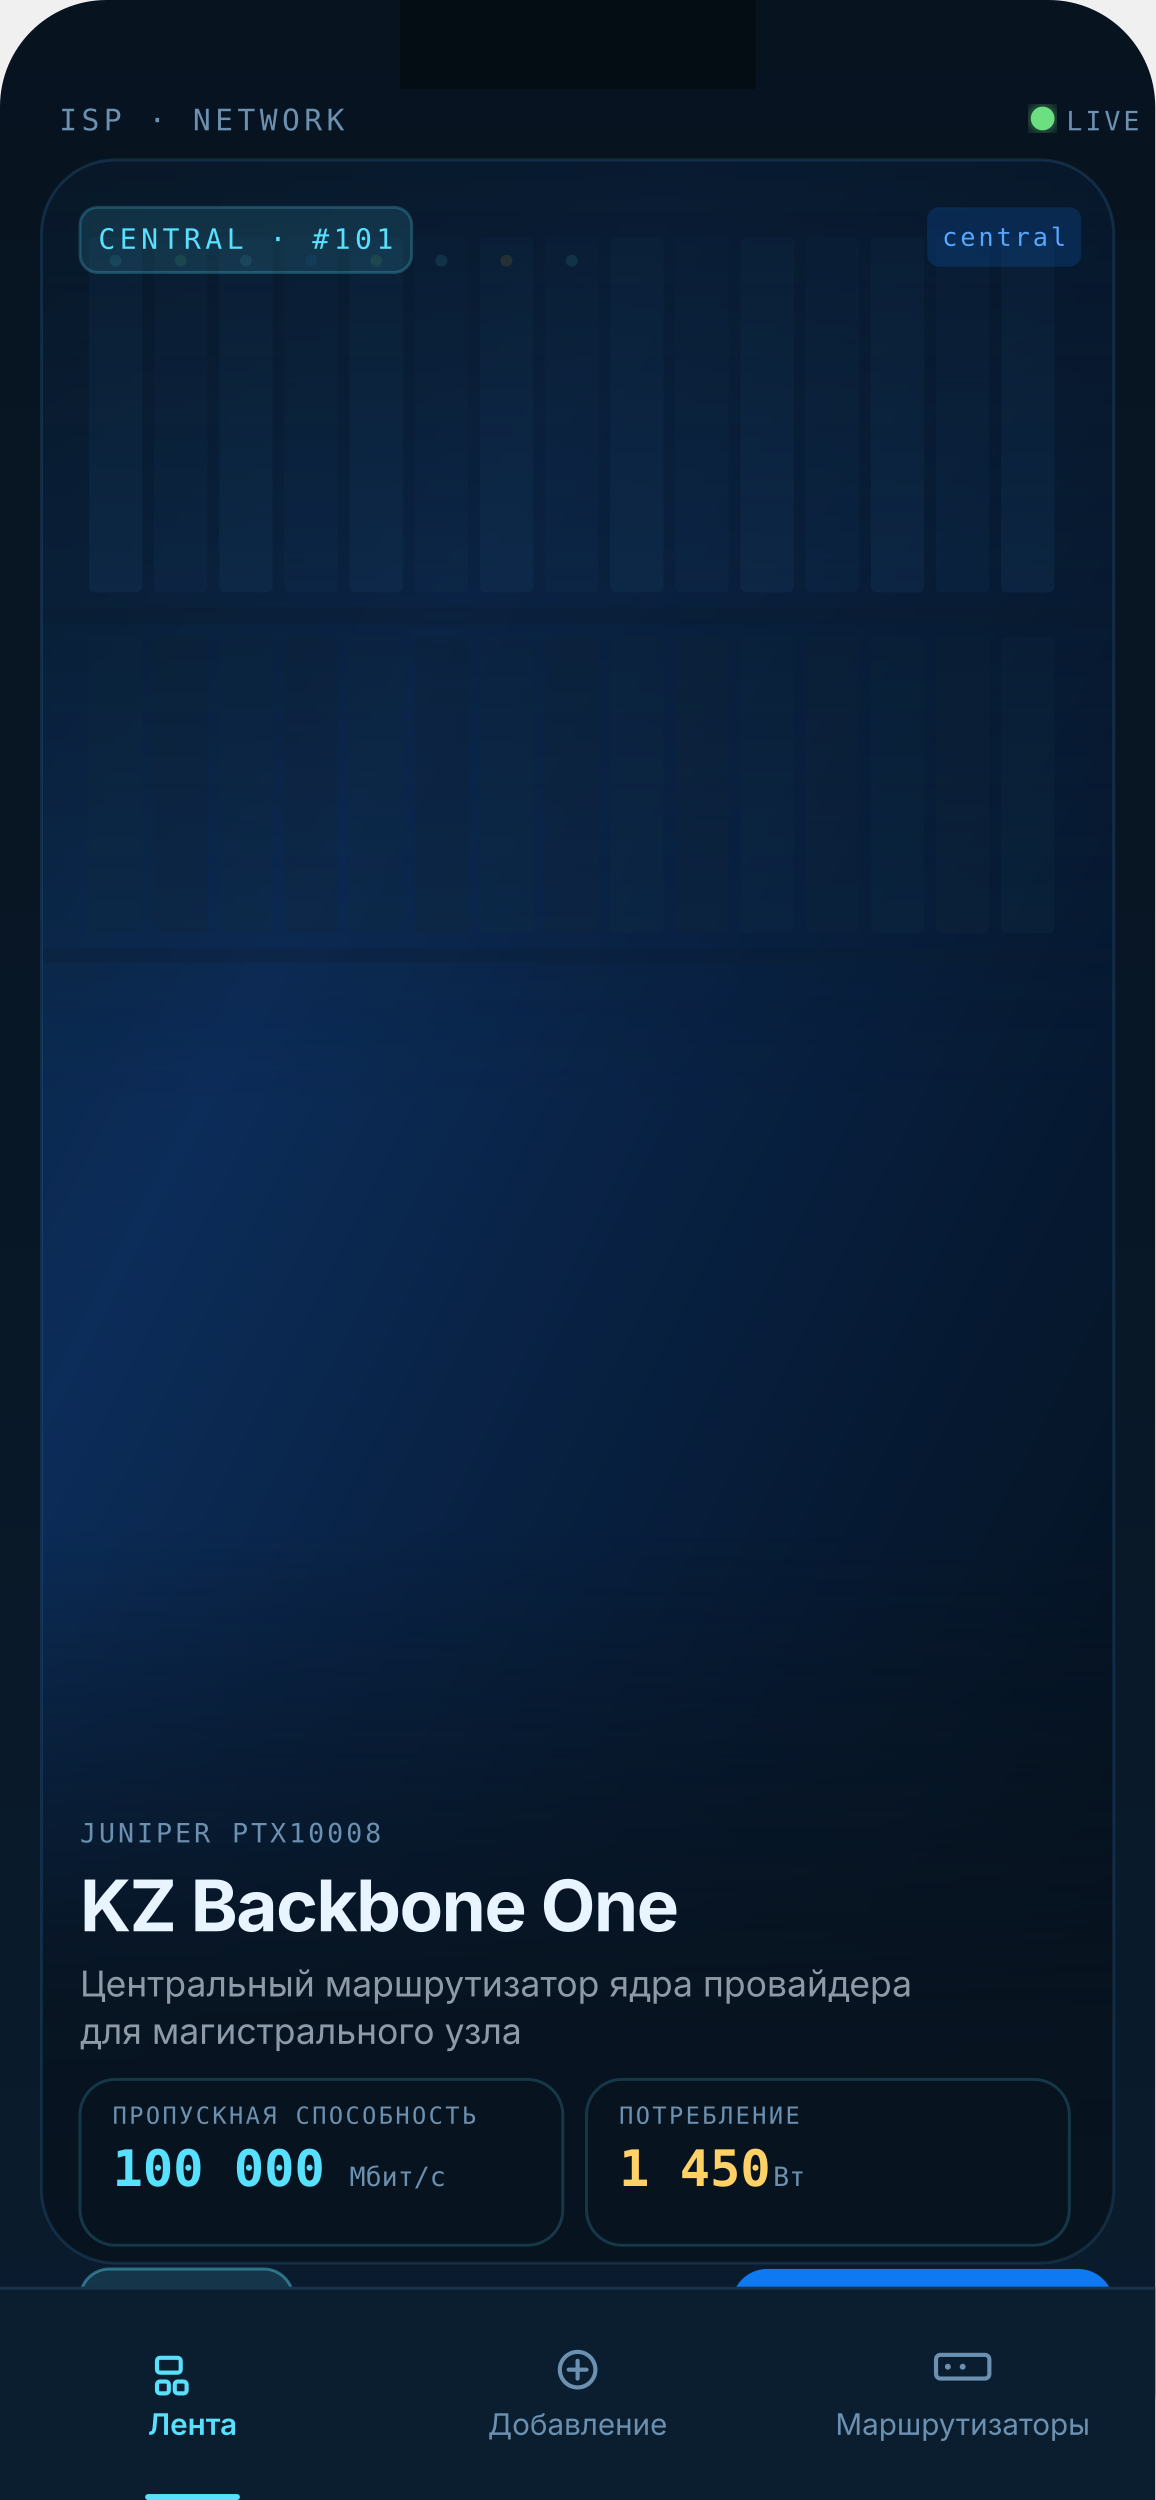
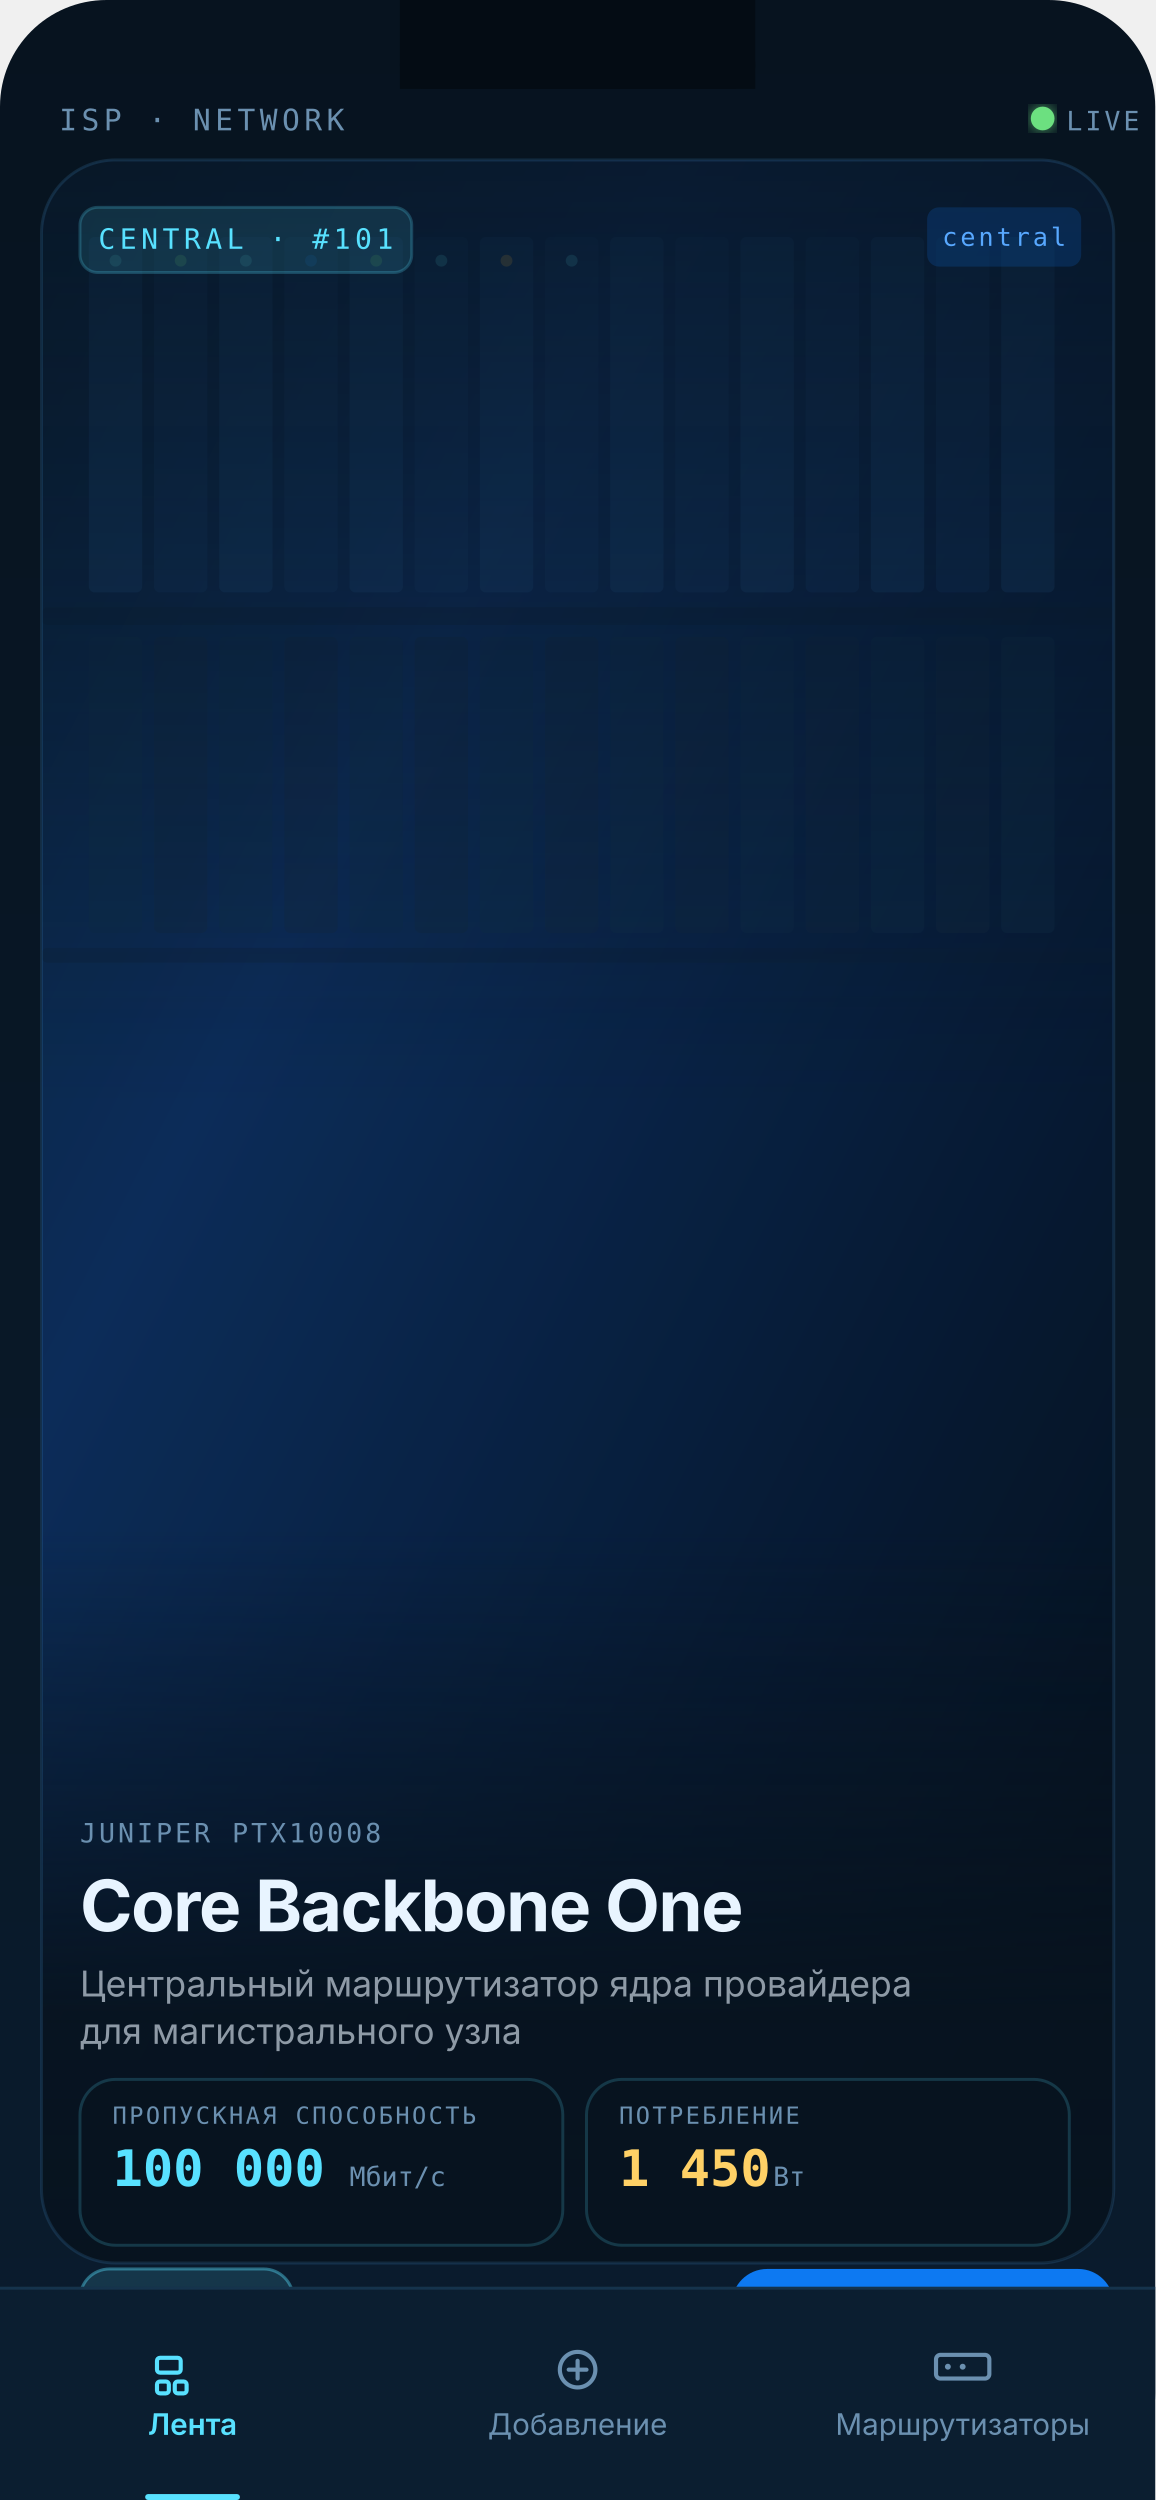
<svg xmlns="http://www.w3.org/2000/svg" width="390" height="844" viewBox="0 0 390 844">
  <defs>
    <linearGradient id="bgGrad1" x1="0" y1="0" x2="0" y2="1">
      <stop offset="0%" stop-color="#07131F" />
      <stop offset="100%" stop-color="#0a1c2e" />
    </linearGradient>
    <linearGradient id="cardGrad" x1="0" y1="0" x2="0" y2="1">
      <stop offset="0%" stop-color="rgba(7,19,31,0.7)" />
      <stop offset="45%" stop-color="rgba(7,19,31,0)" />
      <stop offset="65%" stop-color="rgba(7,19,31,0)" />
      <stop offset="88%" stop-color="rgba(7,19,31,0.95)" />
      <stop offset="100%" stop-color="#07131F" />
    </linearGradient>
    <linearGradient id="imgGrad" x1="0" y1="0" x2="1" y2="1">
      <stop offset="0%" stop-color="#0a2540" />
      <stop offset="30%" stop-color="#0d3060" />
      <stop offset="60%" stop-color="#082040" />
      <stop offset="100%" stop-color="#050e18" />
    </linearGradient>
    <linearGradient id="metricGrad1" x1="0" y1="0" x2="1" y2="0">
      <stop offset="0%" stop-color="#0a1e30" />
      <stop offset="100%" stop-color="#0c2540" />
    </linearGradient>
    <clipPath id="frameClip1">
      <rect x="0" y="0" width="390" height="844" rx="36" />
    </clipPath>
    <clipPath id="cardClip">
      <rect x="14" y="54" width="362" height="710" rx="25" />
    </clipPath>
    <filter id="glow">
      <feGaussianBlur stdDeviation="3" result="blur" />
      <feComposite in="SourceGraphic" in2="blur" operator="over" />
    </filter>
  </defs>
  <rect width="390" height="844" rx="36" fill="url(#bgGrad1)" clip-path="url(#frameClip1)" />
  <rect x="135" y="0" width="120" height="30" rx="0" fill="#040c14" />
  <rect x="135" y="14" width="120" height="16" rx="8" fill="#040c14" />
  <text x="20" y="44" font-family="'JetBrains Mono', monospace" font-size="10" fill="#6B90B0" letter-spacing="1.5">ISP · NETWORK</text>
  <circle cx="352" cy="40" r="4" fill="#6CE080" filter="url(#glow)" />
  <text x="360" y="44" font-family="'JetBrains Mono', monospace" font-size="9" fill="#6B90B0" letter-spacing="1">LIVE</text>
  <rect x="14" y="54" width="362" height="710" rx="25" fill="#050e18" clip-path="url(#cardClip)" />
  <g clip-path="url(#cardClip)">
    <rect x="14" y="54" width="362" height="710" fill="url(#imgGrad)" opacity="0.9" />
    <g opacity="0.35">
      <rect x="30" y="80" width="18" height="120" rx="2" fill="#1a4a7a" />
      <rect x="52" y="80" width="18" height="120" rx="2" fill="#143d6a" />
      <rect x="74" y="80" width="18" height="120" rx="2" fill="#1a4a7a" />
      <rect x="96" y="80" width="18" height="120" rx="2" fill="#143d6a" />
      <rect x="118" y="80" width="18" height="120" rx="2" fill="#1a4a7a" />
      <rect x="140" y="80" width="18" height="120" rx="2" fill="#143d6a" />
      <rect x="162" y="80" width="18" height="120" rx="2" fill="#1a4a7a" />
      <rect x="184" y="80" width="18" height="120" rx="2" fill="#143d6a" />
      <rect x="206" y="80" width="18" height="120" rx="2" fill="#1a4a7a" />
      <rect x="228" y="80" width="18" height="120" rx="2" fill="#143d6a" />
      <rect x="250" y="80" width="18" height="120" rx="2" fill="#1a4a7a" />
      <rect x="272" y="80" width="18" height="120" rx="2" fill="#143d6a" />
      <rect x="294" y="80" width="18" height="120" rx="2" fill="#1a4a7a" />
      <rect x="316" y="80" width="18" height="120" rx="2" fill="#143d6a" />
      <rect x="338" y="80" width="18" height="120" rx="2" fill="#1a4a7a" />
      <circle cx="39" cy="88" r="2" fill="#58E1FF" opacity="0.9" />
      <circle cx="61" cy="88" r="2" fill="#6CE080" opacity="0.9" />
      <circle cx="83" cy="88" r="2" fill="#58E1FF" opacity="0.9" />
      <circle cx="105" cy="88" r="2" fill="#0D79F2" opacity="0.9" />
      <circle cx="127" cy="88" r="2" fill="#6CE080" opacity="0.9" />
      <circle cx="149" cy="88" r="2" fill="#58E1FF" opacity="0.9" />
      <circle cx="171" cy="88" r="2" fill="#FFD166" opacity="0.9" />
      <circle cx="193" cy="88" r="2" fill="#58E1FF" opacity="0.9" />
      <rect x="30" y="215" width="18" height="100" rx="2" fill="#0d2d48" />
      <rect x="52" y="215" width="18" height="100" rx="2" fill="#112840" />
      <rect x="74" y="215" width="18" height="100" rx="2" fill="#0d2d48" />
      <rect x="96" y="215" width="18" height="100" rx="2" fill="#112840" />
      <rect x="118" y="215" width="18" height="100" rx="2" fill="#0d2d48" />
      <rect x="140" y="215" width="18" height="100" rx="2" fill="#112840" />
      <rect x="162" y="215" width="18" height="100" rx="2" fill="#0d2d48" />
      <rect x="184" y="215" width="18" height="100" rx="2" fill="#112840" />
      <rect x="206" y="215" width="18" height="100" rx="2" fill="#0d2d48" />
      <rect x="228" y="215" width="18" height="100" rx="2" fill="#112840" />
      <rect x="250" y="215" width="18" height="100" rx="2" fill="#0d2d48" />
      <rect x="272" y="215" width="18" height="100" rx="2" fill="#112840" />
      <rect x="294" y="215" width="18" height="100" rx="2" fill="#0d2d48" />
      <rect x="316" y="215" width="18" height="100" rx="2" fill="#112840" />
      <rect x="338" y="215" width="18" height="100" rx="2" fill="#0d2d48" />
      <rect x="14" y="205" width="362" height="6" rx="2" fill="#0a1e32" opacity="0.8" />
      <rect x="14" y="320" width="362" height="5" rx="2" fill="#0a1e32" opacity="0.8" />
    </g>
    <rect x="14" y="54" width="362" height="710" fill="url(#cardGrad)" />
  </g>
  <rect x="14" y="54" width="362" height="710" rx="25" fill="none" stroke="rgba(88,180,255,0.14)" stroke-width="1" />
  <rect x="27" y="70" width="112" height="22" rx="6" fill="rgba(88,225,255,0.12)" stroke="rgba(88,225,255,0.22)" stroke-width="1" />
  <text x="83" y="84" font-family="'JetBrains Mono', monospace" font-size="9.5" fill="#58E1FF" letter-spacing="1.5" text-anchor="middle">CENTRAL · #101</text>
  <rect x="313" y="70" width="52" height="20" rx="4" fill="rgba(13,121,242,0.18)" />
  <text x="339" y="83" font-family="'JetBrains Mono', monospace" font-size="8.5" fill="#58A8FF" letter-spacing="1" text-anchor="middle">central</text>
  <text x="27" y="622" font-family="'JetBrains Mono', monospace" font-size="9" fill="#6B90B0" letter-spacing="1">JUNIPER PTX10008</text>
-   <text x="27" y="652" font-family="Inter, sans-serif" font-size="24" font-weight="700" fill="#E8F4FF" letter-spacing="-0.5">KZ Backbone One</text>
+   <text x="27" y="652" font-family="Inter, sans-serif" font-size="24" font-weight="700" fill="#E8F4FF" letter-spacing="-0.5">Core Backbone One</text>
  <text x="27" y="674" font-family="Inter, sans-serif" font-size="12" fill="rgba(232,244,255,0.6)">Центральный маршрутизатор ядра провайдера</text>
  <text x="27" y="690" font-family="Inter, sans-serif" font-size="12" fill="rgba(232,244,255,0.6)">для магистрального узла</text>
  <rect x="27" y="702" width="163" height="56" rx="12" fill="rgba(7,19,31,0.75)" stroke="rgba(88,225,255,0.18)" stroke-width="1" />
  <text x="38" y="717" font-family="'JetBrains Mono', monospace" font-size="8" fill="#6B90B0" letter-spacing="0.8">ПРОПУСКНАЯ СПОСОБНОСТЬ</text>
  <text x="38" y="738" font-family="'JetBrains Mono', monospace" font-size="17" font-weight="600" fill="#58E1FF">100 000</text>
  <text x="118" y="738" font-family="'JetBrains Mono', monospace" font-size="9" fill="#6B90B0"> Мбит/с</text>
  <rect x="198" y="702" width="163" height="56" rx="12" fill="rgba(7,19,31,0.75)" stroke="rgba(88,225,255,0.18)" stroke-width="1" />
  <text x="209" y="717" font-family="'JetBrains Mono', monospace" font-size="8" fill="#6B90B0" letter-spacing="0.8">ПОТРЕБЛЕНИЕ</text>
  <text x="209" y="738" font-family="'JetBrains Mono', monospace" font-size="17" font-weight="600" fill="#FFD166">1 450</text>
  <text x="261" y="738" font-family="'JetBrains Mono', monospace" font-size="9" fill="#6B90B0"> Вт</text>
  <rect x="27" y="766" width="72" height="36" rx="10" fill="rgba(88,225,255,0.14)" stroke="rgba(88,225,255,0.4)" stroke-width="1" />
  <text x="63" y="788" font-family="Inter, sans-serif" font-size="13" fill="#58E1FF" text-anchor="middle">♥ 4</text>
  <rect x="247" y="766" width="129" height="36" rx="12" fill="#0D79F2" />
  <text x="311" y="788" font-family="Inter, sans-serif" font-size="13" font-weight="600" fill="white" text-anchor="middle">Следующий →</text>
  <rect x="0" y="772" width="390" height="72" fill="#0B1E30" />
  <rect x="0" y="772" width="390" height="1" fill="rgba(88,180,255,0.14)" />
  <text x="65" y="822" font-family="Inter, sans-serif" font-size="10" font-weight="600" fill="#58E1FF" text-anchor="middle">Лента</text>
  <rect x="49" y="842" width="32" height="2" rx="1" fill="#58E1FF" />
  <text x="195" y="822" font-family="Inter, sans-serif" font-size="10" fill="#6B90B0" text-anchor="middle">Добавление</text>
  <text x="325" y="822" font-family="Inter, sans-serif" font-size="10" fill="#6B90B0" text-anchor="middle">Маршрутизаторы</text>
  <rect x="53" y="796" width="8" height="5" rx="1" fill="none" stroke="#58E1FF" stroke-width="1.4" />
  <rect x="53" y="804" width="4" height="4" rx="1" fill="none" stroke="#58E1FF" stroke-width="1.4" />
  <rect x="59" y="804" width="4" height="4" rx="1" fill="none" stroke="#58E1FF" stroke-width="1.4" />
  <circle cx="195" cy="800" r="6" fill="none" stroke="#6B90B0" stroke-width="1.4" />
  <path d="M195 797v6M192 800h6" stroke="#6B90B0" stroke-width="1.4" stroke-linecap="round" />
  <rect x="316" y="795" width="18" height="8" rx="1.5" fill="none" stroke="#6B90B0" stroke-width="1.4" />
  <circle cx="320" cy="799" r="1" fill="#6B90B0" />
  <circle cx="325" cy="799" r="1" fill="#6B90B0" />
</svg>
